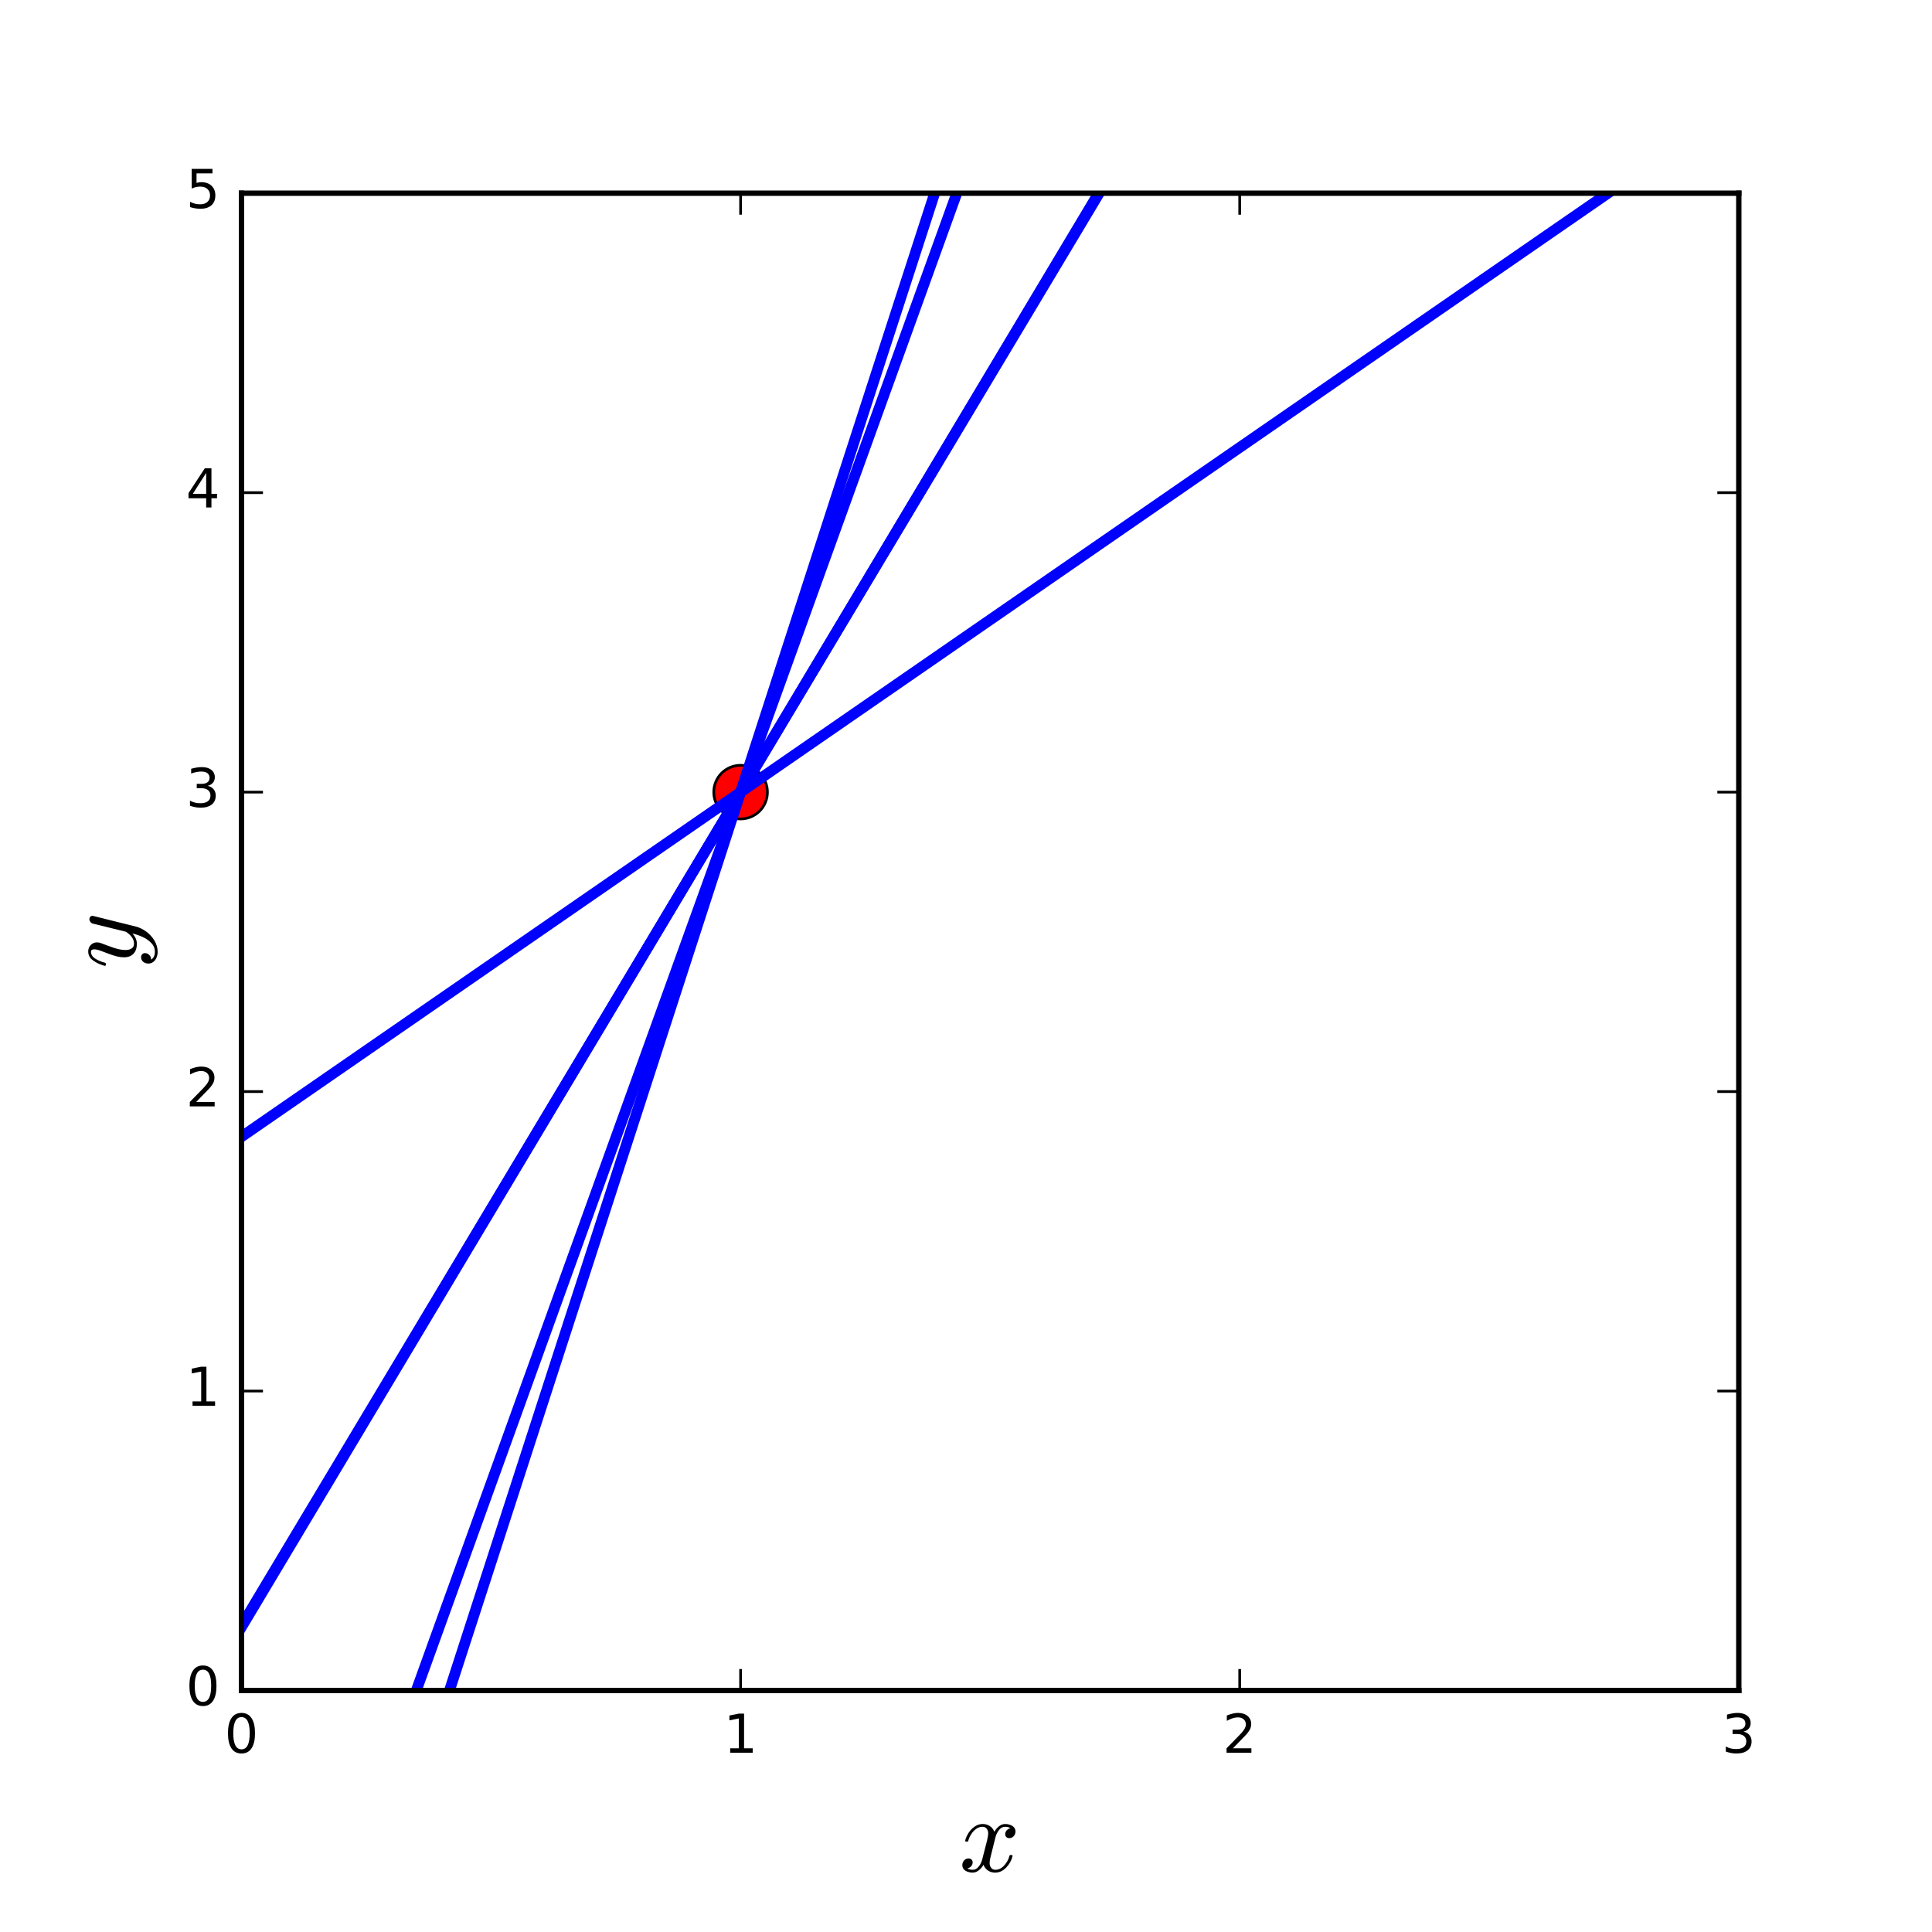
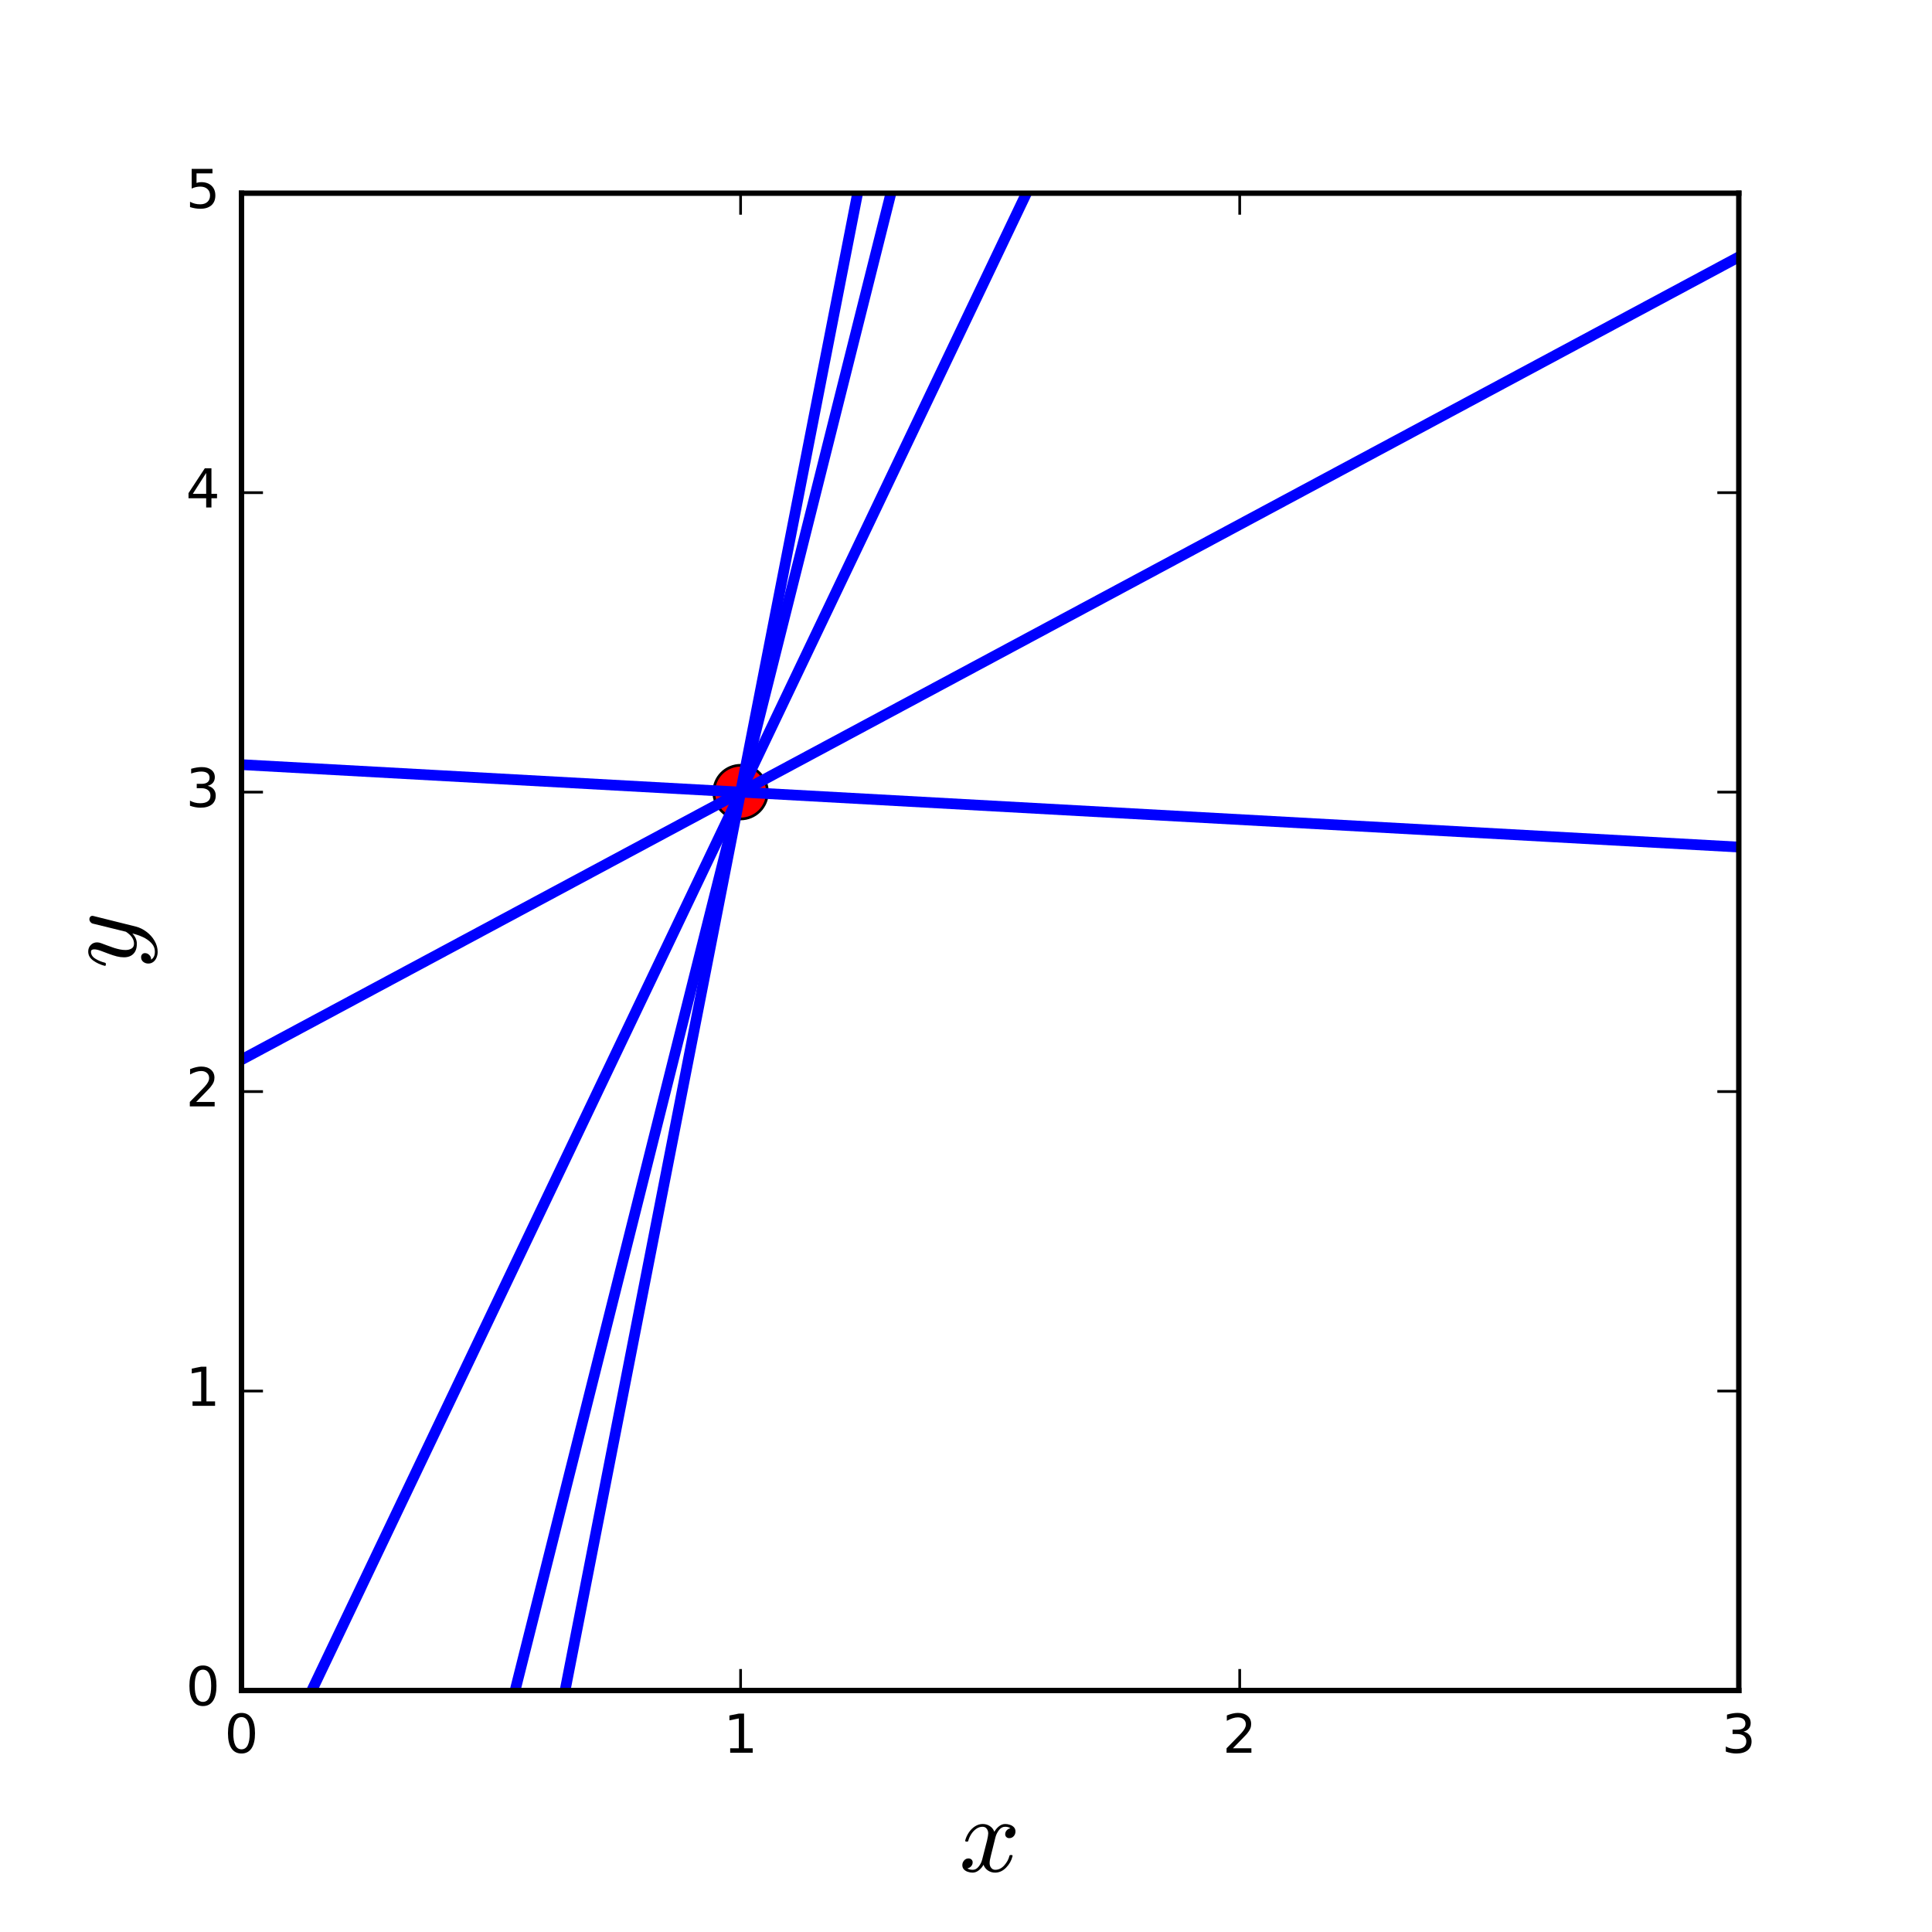
<svg xmlns="http://www.w3.org/2000/svg" xmlns:xlink="http://www.w3.org/1999/xlink" height="360pt" version="1.1" viewBox="0 0 360 360" width="360pt">
  <defs>
    <style type="text/css">
*{stroke-linecap:butt;stroke-linejoin:round;stroke-miterlimit:100000;}
  </style>
  </defs>
  <g id="figure_1">
    <g id="patch_1">
      <path d="M 0 360  L 360 360  L 360 0  L 0 0  L 0 360  z " style="fill:none;" />
    </g>
    <g id="axes_1">
      <g id="patch_2">
        <path d="M 45 315  L 324 315  L 324 36  L 45 36  L 45 315  z " style="fill:none;" />
      </g>
      <g id="line2d_1">
        <defs>
-           <path d="M 0 5  C 1.326 5 2.598 4.473 3.536 3.536  C 4.473 2.598 5 1.326 5 0  C 5 -1.326 4.473 -2.598 3.536 -3.536  C 2.598 -4.473 1.326 -5 0 -5  C -1.326 -5 -2.598 -4.473 -3.536 -3.536  C -4.473 -2.598 -5 -1.326 -5 0  C -5 1.326 -4.473 2.598 -3.536 3.536  C -2.598 4.473 -1.326 5 0 5  z " id="mef7bff2ff2" style="stroke:#000000;stroke-width:0.5;" />
+           <path d="M 0 5  C 1.326 5 2.598 4.473 3.536 3.536  C 4.473 2.598 5 1.326 5 0  C 5 -1.326 4.473 -2.598 3.536 -3.536  C 2.598 -4.473 1.326 -5 0 -5  C -1.326 -5 -2.598 -4.473 -3.536 -3.536  C -4.473 -2.598 -5 -1.326 -5 0  C -5 1.326 -4.473 2.598 -3.536 3.536  C -2.598 4.473 -1.326 5 0 5  z " id="m7ee2a17c2c" style="stroke:#000000;stroke-width:0.5;" />
        </defs>
-         <g clip-path="url(#p3d848a139c)">
-           <use style="fill:#ff0000;stroke:#000000;stroke-width:0.5;" x="138.0" xlink:href="#mef7bff2ff2" y="147.6" />
+         <g clip-path="url(#p73f01addfa)">
+           <use style="fill:#ff0000;stroke:#000000;stroke-width:0.5;" x="138.0" xlink:href="#m7ee2a17c2c" y="147.6" />
        </g>
      </g>
      <g id="line2d_2">
-         <path clip-path="url(#p3d848a139c)" d="M 45 434.601  M 68.85 361  L 186.152 -1  " style="fill:none;stroke:#0000ff;stroke-linecap:square;stroke-width:2.0;" />
+         <path clip-path="url(#p73f01addfa)" d="M 45 142.481  L 324 157.838  " style="fill:none;stroke:#0000ff;stroke-linecap:square;stroke-width:2.0;" />
      </g>
      <g id="line2d_3">
-         <path clip-path="url(#p3d848a139c)" d="M 45 405.23  M 60.966 361  L 191.642 -1  " style="fill:none;stroke:#0000ff;stroke-linecap:square;stroke-width:2.0;" />
+         <path clip-path="url(#p73f01addfa)" d="M 45 197.463  L 324 47.875  " style="fill:none;stroke:#0000ff;stroke-linecap:square;stroke-width:2.0;" />
      </g>
      <g id="line2d_4">
-         <path clip-path="url(#p3d848a139c)" d="M 45 211.817  L 324 19.165  " style="fill:none;stroke:#0000ff;stroke-linecap:square;stroke-width:2.0;" />
+         <path clip-path="url(#p73f01addfa)" d="M 45 518.116  M 84.436 361  L 175.299 -1  " style="fill:none;stroke:#0000ff;stroke-linecap:square;stroke-width:2.0;" />
      </g>
      <g id="line2d_5">
-         <path clip-path="url(#p3d848a139c)" d="M 45 303.186  L 226.824 -1  " style="fill:none;stroke:#0000ff;stroke-linecap:square;stroke-width:2.0;" />
+         <path clip-path="url(#p73f01addfa)" d="M 45 623.608  M 96.307 361  L 167.033 -1  " style="fill:none;stroke:#0000ff;stroke-linecap:square;stroke-width:2.0;" />
      </g>
      <g id="line2d_6">
-         <path clip-path="url(#p3d848a139c)" d="M 45 302.934  L 226.968 -1  " style="fill:none;stroke:#0000ff;stroke-linecap:square;stroke-width:2.0;" />
+         <path clip-path="url(#p73f01addfa)" d="M 45 342.446  L 208.927 -1  " style="fill:none;stroke:#0000ff;stroke-linecap:square;stroke-width:2.0;" />
      </g>
      <g id="patch_3">
        <path d="M 324 315  L 324 36  " style="fill:none;stroke:#000000;stroke-linecap:square;stroke-linejoin:miter;" />
      </g>
      <g id="patch_4">
        <path d="M 45 315  L 324 315  " style="fill:none;stroke:#000000;stroke-linecap:square;stroke-linejoin:miter;" />
      </g>
      <g id="patch_5">
+         <path d="M 45 36  L 324 36  " style="fill:none;stroke:#000000;stroke-linecap:square;stroke-linejoin:miter;" />
+       </g>
+       <g id="patch_6">
        <path d="M 45 315  L 45 36  " style="fill:none;stroke:#000000;stroke-linecap:square;stroke-linejoin:miter;" />
-       </g>
-       <g id="patch_6">
-         <path d="M 45 36  L 324 36  " style="fill:none;stroke:#000000;stroke-linecap:square;stroke-linejoin:miter;" />
      </g>
      <g id="matplotlib.axis_1">
        <g id="xtick_1">
          <g id="line2d_7">
            <defs>
-               <path d="M 0 0  L 0 -4  " id="m5d6a6d01bd" style="stroke:#000000;stroke-width:0.5;" />
-             </defs>
-             <g>
-               <use style="stroke:#000000;stroke-width:0.5;" x="45.0" xlink:href="#m5d6a6d01bd" y="315.0" />
+               <path d="M 0 0  L 0 -4  " id="me6ef0204f2" style="stroke:#000000;stroke-width:0.5;" />
+             </defs>
+             <g>
+               <use style="stroke:#000000;stroke-width:0.5;" x="45.0" xlink:href="#me6ef0204f2" y="315.0" />
            </g>
          </g>
          <g id="line2d_8">
            <defs>
-               <path d="M 0 0  L 0 4  " id="m8198a793f1" style="stroke:#000000;stroke-width:0.5;" />
-             </defs>
-             <g>
-               <use style="stroke:#000000;stroke-width:0.5;" x="45.0" xlink:href="#m8198a793f1" y="36.0" />
+               <path d="M 0 0  L 0 4  " id="m66375a8ade" style="stroke:#000000;stroke-width:0.5;" />
+             </defs>
+             <g>
+               <use style="stroke:#000000;stroke-width:0.5;" x="45.0" xlink:href="#m66375a8ade" y="36.0" />
            </g>
          </g>
          <g id="text_1">
            <defs>
              <path d="M 31.781 66.406  Q 24.172 66.406 20.328 58.906  Q 16.5 51.422 16.5 36.375  Q 16.5 21.391 20.328 13.891  Q 24.172 6.391 31.781 6.391  Q 39.453 6.391 43.281 13.891  Q 47.125 21.391 47.125 36.375  Q 47.125 51.422 43.281 58.906  Q 39.453 66.406 31.781 66.406  M 31.781 74.219  Q 44.047 74.219 50.516 64.516  Q 56.984 54.828 56.984 36.375  Q 56.984 17.969 50.516 8.266  Q 44.047 -1.422 31.781 -1.422  Q 19.531 -1.422 13.062 8.266  Q 6.594 17.969 6.594 36.375  Q 6.594 54.828 13.062 64.516  Q 19.531 74.219 31.781 74.219  " id="BitstreamVeraSans-Roman-30" />
            </defs>
            <g transform="translate(41.81875 326.5984)scale(0.1 -0.1)">
              <use xlink:href="#BitstreamVeraSans-Roman-30" />
            </g>
          </g>
        </g>
        <g id="xtick_2">
          <g id="line2d_9">
            <g>
-               <use style="stroke:#000000;stroke-width:0.5;" x="138.0" xlink:href="#m5d6a6d01bd" y="315.0" />
+               <use style="stroke:#000000;stroke-width:0.5;" x="138.0" xlink:href="#me6ef0204f2" y="315.0" />
            </g>
          </g>
          <g id="line2d_10">
            <g>
-               <use style="stroke:#000000;stroke-width:0.5;" x="138.0" xlink:href="#m8198a793f1" y="36.0" />
+               <use style="stroke:#000000;stroke-width:0.5;" x="138.0" xlink:href="#m66375a8ade" y="36.0" />
            </g>
          </g>
          <g id="text_2">
            <defs>
              <path d="M 12.406 8.297  L 28.516 8.297  L 28.516 63.922  L 10.984 60.406  L 10.984 69.391  L 28.422 72.906  L 38.281 72.906  L 38.281 8.297  L 54.391 8.297  L 54.391 0  L 12.406 0  z " id="BitstreamVeraSans-Roman-31" />
            </defs>
            <g transform="translate(134.8187 326.5984)scale(0.1 -0.1)">
              <use xlink:href="#BitstreamVeraSans-Roman-31" />
            </g>
          </g>
        </g>
        <g id="xtick_3">
          <g id="line2d_11">
            <g>
-               <use style="stroke:#000000;stroke-width:0.5;" x="231.0" xlink:href="#m5d6a6d01bd" y="315.0" />
+               <use style="stroke:#000000;stroke-width:0.5;" x="231.0" xlink:href="#me6ef0204f2" y="315.0" />
            </g>
          </g>
          <g id="line2d_12">
            <g>
-               <use style="stroke:#000000;stroke-width:0.5;" x="231.0" xlink:href="#m8198a793f1" y="36.0" />
+               <use style="stroke:#000000;stroke-width:0.5;" x="231.0" xlink:href="#m66375a8ade" y="36.0" />
            </g>
          </g>
          <g id="text_3">
            <defs>
              <path d="M 19.188 8.297  L 53.609 8.297  L 53.609 0  L 7.328 0  L 7.328 8.297  Q 12.938 14.109 22.625 23.891  Q 32.328 33.688 34.812 36.531  Q 39.547 41.844 41.422 45.531  Q 43.312 49.219 43.312 52.781  Q 43.312 58.594 39.234 62.25  Q 35.156 65.922 28.609 65.922  Q 23.969 65.922 18.812 64.312  Q 13.672 62.703 7.812 59.422  L 7.812 69.391  Q 13.766 71.781 18.938 73  Q 24.125 74.219 28.422 74.219  Q 39.75 74.219 46.484 68.547  Q 53.219 62.891 53.219 53.422  Q 53.219 48.922 51.531 44.891  Q 49.859 40.875 45.406 35.406  Q 44.188 33.984 37.641 27.219  Q 31.109 20.453 19.188 8.297  " id="BitstreamVeraSans-Roman-32" />
            </defs>
            <g transform="translate(227.8187 326.5984)scale(0.1 -0.1)">
              <use xlink:href="#BitstreamVeraSans-Roman-32" />
            </g>
          </g>
        </g>
        <g id="xtick_4">
          <g id="line2d_13">
            <g>
-               <use style="stroke:#000000;stroke-width:0.5;" x="324.0" xlink:href="#m5d6a6d01bd" y="315.0" />
+               <use style="stroke:#000000;stroke-width:0.5;" x="324.0" xlink:href="#me6ef0204f2" y="315.0" />
            </g>
          </g>
          <g id="line2d_14">
            <g>
-               <use style="stroke:#000000;stroke-width:0.5;" x="324.0" xlink:href="#m8198a793f1" y="36.0" />
+               <use style="stroke:#000000;stroke-width:0.5;" x="324.0" xlink:href="#m66375a8ade" y="36.0" />
            </g>
          </g>
          <g id="text_4">
            <defs>
              <path d="M 40.578 39.312  Q 47.656 37.797 51.625 33  Q 55.609 28.219 55.609 21.188  Q 55.609 10.406 48.188 4.484  Q 40.766 -1.422 27.094 -1.422  Q 22.516 -1.422 17.656 -0.516  Q 12.797 0.391 7.625 2.203  L 7.625 11.719  Q 11.719 9.328 16.594 8.109  Q 21.484 6.891 26.812 6.891  Q 36.078 6.891 40.938 10.547  Q 45.797 14.203 45.797 21.188  Q 45.797 27.641 41.281 31.266  Q 36.766 34.906 28.719 34.906  L 20.219 34.906  L 20.219 43.016  L 29.109 43.016  Q 36.375 43.016 40.234 45.922  Q 44.094 48.828 44.094 54.297  Q 44.094 59.906 40.109 62.906  Q 36.141 65.922 28.719 65.922  Q 24.656 65.922 20.016 65.031  Q 15.375 64.156 9.812 62.312  L 9.812 71.094  Q 15.438 72.656 20.344 73.438  Q 25.25 74.219 29.594 74.219  Q 40.828 74.219 47.359 69.109  Q 53.906 64.016 53.906 55.328  Q 53.906 49.266 50.438 45.094  Q 46.969 40.922 40.578 39.312  " id="BitstreamVeraSans-Roman-33" />
            </defs>
            <g transform="translate(320.8188 326.5984)scale(0.1 -0.1)">
              <use xlink:href="#BitstreamVeraSans-Roman-33" />
            </g>
          </g>
        </g>
        <g id="text_5">
          <defs>
            <path d="M 7.812 2.875  Q 9.578 1.516 12.797 1.516  Q 15.922 1.516 18.312 4.516  Q 20.703 7.516 21.578 11.078  L 26.125 28.812  Q 27.203 33.641 27.203 35.406  Q 27.203 37.891 25.812 39.75  Q 24.422 41.609 21.922 41.609  Q 18.75 41.609 15.969 39.625  Q 13.188 37.641 11.281 34.594  Q 9.375 31.547 8.594 28.422  Q 8.406 27.781 7.812 27.781  L 6.594 27.781  Q 5.812 27.781 5.812 28.719  L 5.812 29  Q 6.781 32.719 9.125 36.25  Q 11.469 39.797 14.859 41.984  Q 18.266 44.188 22.125 44.188  Q 25.781 44.188 28.734 42.234  Q 31.688 40.281 32.906 36.922  Q 34.625 39.984 37.281 42.078  Q 39.938 44.188 43.109 44.188  Q 45.266 44.188 47.5 43.422  Q 49.75 42.672 51.172 41.109  Q 52.594 39.547 52.594 37.203  Q 52.594 34.672 50.953 32.828  Q 49.312 31 46.781 31  Q 45.172 31 44.094 32.031  Q 43.016 33.062 43.016 34.625  Q 43.016 36.719 44.453 38.297  Q 45.906 39.891 47.906 40.188  Q 46.094 41.609 42.922 41.609  Q 39.703 41.609 37.328 38.625  Q 34.969 35.641 33.984 31.984  L 29.594 14.312  Q 28.516 10.297 28.516 7.719  Q 28.516 5.172 29.953 3.344  Q 31.391 1.516 33.797 1.516  Q 38.484 1.516 42.156 5.641  Q 45.844 9.766 47.016 14.703  Q 47.219 15.281 47.797 15.281  L 49.031 15.281  Q 49.422 15.281 49.656 15.016  Q 49.906 14.75 49.906 14.406  Q 49.906 14.312 49.812 14.109  Q 48.391 8.156 43.844 3.516  Q 39.312 -1.125 33.594 -1.125  Q 29.938 -1.125 26.984 0.844  Q 24.031 2.828 22.797 6.203  Q 21.234 3.266 18.469 1.062  Q 15.719 -1.125 12.594 -1.125  Q 10.453 -1.125 8.172 -0.359  Q 5.906 0.391 4.484 1.953  Q 3.078 3.516 3.078 5.906  Q 3.078 8.25 4.703 10.172  Q 6.344 12.109 8.797 12.109  Q 10.453 12.109 11.578 11.109  Q 12.703 10.109 12.703 8.5  Q 12.703 6.391 11.297 4.828  Q 9.906 3.266 7.812 2.875  " id="Cmmi10-78" />
          </defs>
          <g transform="translate(178.7 348.875)scale(0.2 -0.2)">
            <use transform="translate(0.0 0.8125)" xlink:href="#Cmmi10-78" />
          </g>
        </g>
      </g>
      <g id="matplotlib.axis_2">
        <g id="ytick_1">
          <g id="line2d_15">
            <defs>
-               <path d="M 0 0  L 4 0  " id="mbfbf25aebf" style="stroke:#000000;stroke-width:0.5;" />
-             </defs>
-             <g>
-               <use style="stroke:#000000;stroke-width:0.5;" x="45.0" xlink:href="#mbfbf25aebf" y="315.0" />
+               <path d="M 0 0  L 4 0  " id="m941808a3ce" style="stroke:#000000;stroke-width:0.5;" />
+             </defs>
+             <g>
+               <use style="stroke:#000000;stroke-width:0.5;" x="45.0" xlink:href="#m941808a3ce" y="315.0" />
            </g>
          </g>
          <g id="line2d_16">
            <defs>
-               <path d="M 0 0  L -4 0  " id="m3b1c0feb1b" style="stroke:#000000;stroke-width:0.5;" />
-             </defs>
-             <g>
-               <use style="stroke:#000000;stroke-width:0.5;" x="324.0" xlink:href="#m3b1c0feb1b" y="315.0" />
+               <path d="M 0 0  L -4 0  " id="m82db61a6f3" style="stroke:#000000;stroke-width:0.5;" />
+             </defs>
+             <g>
+               <use style="stroke:#000000;stroke-width:0.5;" x="324.0" xlink:href="#m82db61a6f3" y="315.0" />
            </g>
          </g>
          <g id="text_6">
            <g transform="translate(34.6375 317.7594)scale(0.1 -0.1)">
              <use xlink:href="#BitstreamVeraSans-Roman-30" />
            </g>
          </g>
        </g>
        <g id="ytick_2">
          <g id="line2d_17">
            <g>
-               <use style="stroke:#000000;stroke-width:0.5;" x="45.0" xlink:href="#mbfbf25aebf" y="259.2" />
+               <use style="stroke:#000000;stroke-width:0.5;" x="45.0" xlink:href="#m941808a3ce" y="259.2" />
            </g>
          </g>
          <g id="line2d_18">
            <g>
-               <use style="stroke:#000000;stroke-width:0.5;" x="324.0" xlink:href="#m3b1c0feb1b" y="259.2" />
+               <use style="stroke:#000000;stroke-width:0.5;" x="324.0" xlink:href="#m82db61a6f3" y="259.2" />
            </g>
          </g>
          <g id="text_7">
            <g transform="translate(34.6375 261.9594)scale(0.1 -0.1)">
              <use xlink:href="#BitstreamVeraSans-Roman-31" />
            </g>
          </g>
        </g>
        <g id="ytick_3">
          <g id="line2d_19">
            <g>
-               <use style="stroke:#000000;stroke-width:0.5;" x="45.0" xlink:href="#mbfbf25aebf" y="203.4" />
+               <use style="stroke:#000000;stroke-width:0.5;" x="45.0" xlink:href="#m941808a3ce" y="203.4" />
            </g>
          </g>
          <g id="line2d_20">
            <g>
-               <use style="stroke:#000000;stroke-width:0.5;" x="324.0" xlink:href="#m3b1c0feb1b" y="203.4" />
+               <use style="stroke:#000000;stroke-width:0.5;" x="324.0" xlink:href="#m82db61a6f3" y="203.4" />
            </g>
          </g>
          <g id="text_8">
            <g transform="translate(34.6375 206.1594)scale(0.1 -0.1)">
              <use xlink:href="#BitstreamVeraSans-Roman-32" />
            </g>
          </g>
        </g>
        <g id="ytick_4">
          <g id="line2d_21">
            <g>
-               <use style="stroke:#000000;stroke-width:0.5;" x="45.0" xlink:href="#mbfbf25aebf" y="147.6" />
+               <use style="stroke:#000000;stroke-width:0.5;" x="45.0" xlink:href="#m941808a3ce" y="147.6" />
            </g>
          </g>
          <g id="line2d_22">
            <g>
-               <use style="stroke:#000000;stroke-width:0.5;" x="324.0" xlink:href="#m3b1c0feb1b" y="147.6" />
+               <use style="stroke:#000000;stroke-width:0.5;" x="324.0" xlink:href="#m82db61a6f3" y="147.6" />
            </g>
          </g>
          <g id="text_9">
            <g transform="translate(34.6375 150.3594)scale(0.1 -0.1)">
              <use xlink:href="#BitstreamVeraSans-Roman-33" />
            </g>
          </g>
        </g>
        <g id="ytick_5">
          <g id="line2d_23">
            <g>
-               <use style="stroke:#000000;stroke-width:0.5;" x="45.0" xlink:href="#mbfbf25aebf" y="91.8" />
+               <use style="stroke:#000000;stroke-width:0.5;" x="45.0" xlink:href="#m941808a3ce" y="91.8" />
            </g>
          </g>
          <g id="line2d_24">
            <g>
-               <use style="stroke:#000000;stroke-width:0.5;" x="324.0" xlink:href="#m3b1c0feb1b" y="91.8" />
+               <use style="stroke:#000000;stroke-width:0.5;" x="324.0" xlink:href="#m82db61a6f3" y="91.8" />
            </g>
          </g>
          <g id="text_10">
            <defs>
              <path d="M 37.797 64.312  L 12.891 25.391  L 37.797 25.391  z M 35.203 72.906  L 47.609 72.906  L 47.609 25.391  L 58.016 25.391  L 58.016 17.188  L 47.609 17.188  L 47.609 0  L 37.797 0  L 37.797 17.188  L 4.891 17.188  L 4.891 26.703  z " id="BitstreamVeraSans-Roman-34" />
            </defs>
            <g transform="translate(34.6375 94.55938)scale(0.1 -0.1)">
              <use xlink:href="#BitstreamVeraSans-Roman-34" />
            </g>
          </g>
        </g>
        <g id="ytick_6">
          <g id="line2d_25">
            <g>
-               <use style="stroke:#000000;stroke-width:0.5;" x="45.0" xlink:href="#mbfbf25aebf" y="36.0" />
+               <use style="stroke:#000000;stroke-width:0.5;" x="45.0" xlink:href="#m941808a3ce" y="36.0" />
            </g>
          </g>
          <g id="line2d_26">
            <g>
-               <use style="stroke:#000000;stroke-width:0.5;" x="324.0" xlink:href="#m3b1c0feb1b" y="36.0" />
+               <use style="stroke:#000000;stroke-width:0.5;" x="324.0" xlink:href="#m82db61a6f3" y="36.0" />
            </g>
          </g>
          <g id="text_11">
            <defs>
              <path d="M 10.797 72.906  L 49.516 72.906  L 49.516 64.594  L 19.828 64.594  L 19.828 46.734  Q 21.969 47.469 24.109 47.828  Q 26.266 48.188 28.422 48.188  Q 40.625 48.188 47.75 41.5  Q 54.891 34.812 54.891 23.391  Q 54.891 11.625 47.562 5.094  Q 40.234 -1.422 26.906 -1.422  Q 22.312 -1.422 17.547 -0.641  Q 12.797 0.141 7.719 1.703  L 7.719 11.625  Q 12.109 9.234 16.797 8.062  Q 21.484 6.891 26.703 6.891  Q 35.156 6.891 40.078 11.328  Q 45.016 15.766 45.016 23.391  Q 45.016 31 40.078 35.438  Q 35.156 39.891 26.703 39.891  Q 22.75 39.891 18.812 39.016  Q 14.891 38.141 10.797 36.281  z " id="BitstreamVeraSans-Roman-35" />
            </defs>
            <g transform="translate(34.6375 38.75937)scale(0.1 -0.1)">
              <use xlink:href="#BitstreamVeraSans-Roman-35" />
            </g>
          </g>
        </g>
        <g id="text_12">
          <defs>
            <path d="M 8.406 -14.312  Q 10.5 -17.922 15.719 -17.922  Q 20.453 -17.922 23.922 -14.594  Q 27.391 -11.281 29.516 -6.562  Q 31.641 -1.859 32.812 3.078  Q 28.375 -1.125 23.188 -1.125  Q 19.234 -1.125 16.453 0.234  Q 13.672 1.609 12.125 4.312  Q 10.594 7.031 10.594 10.891  Q 10.594 14.156 11.469 17.594  Q 12.359 21.047 13.938 25.266  Q 15.531 29.5 16.703 32.625  Q 18.016 36.281 18.016 38.625  Q 18.016 41.609 15.828 41.609  Q 11.859 41.609 9.297 37.531  Q 6.734 33.453 5.516 28.422  Q 5.328 27.781 4.688 27.781  L 3.516 27.781  Q 2.688 27.781 2.688 28.719  L 2.688 29  Q 4.297 34.969 7.609 39.578  Q 10.938 44.188 16.016 44.188  Q 19.578 44.188 22.047 41.844  Q 24.516 39.5 24.516 35.891  Q 24.516 34.031 23.688 31.984  Q 23.25 30.766 21.688 26.656  Q 20.125 22.562 19.281 19.875  Q 18.453 17.188 17.922 14.594  Q 17.391 12.016 17.391 9.422  Q 17.391 6.109 18.797 3.812  Q 20.219 1.516 23.297 1.516  Q 29.5 1.516 34.422 9.078  L 42 39.891  Q 42.328 41.219 43.547 42.156  Q 44.781 43.109 46.188 43.109  Q 47.406 43.109 48.312 42.328  Q 49.219 41.547 49.219 40.281  Q 49.219 39.703 49.125 39.5  L 39.203 -0.297  Q 37.891 -5.422 34.375 -10.109  Q 30.859 -14.797 25.906 -17.656  Q 20.953 -20.516 15.578 -20.516  Q 12.984 -20.516 10.438 -19.5  Q 7.906 -18.5 6.344 -16.5  Q 4.781 -14.5 4.781 -11.812  Q 4.781 -9.078 6.391 -7.078  Q 8.016 -5.078 10.688 -5.078  Q 12.312 -5.078 13.406 -6.078  Q 14.5 -7.078 14.5 -8.688  Q 14.5 -10.984 12.781 -12.688  Q 11.078 -14.406 8.797 -14.406  Q 8.688 -14.359 8.594 -14.328  Q 8.5 -14.312 8.406 -14.312  " id="Cmmi10-79" />
          </defs>
          <g transform="translate(25.4375 180.5)rotate(-90.0)scale(0.2 -0.2)">
            <use transform="translate(0.0 0.8125)" xlink:href="#Cmmi10-79" />
          </g>
        </g>
      </g>
    </g>
  </g>
  <defs>
-     <clipPath id="p3d848a139c">
+     <clipPath id="p73f01addfa">
      <rect height="279.0" width="279.0" x="45.0" y="36.0" />
    </clipPath>
  </defs>
</svg>
